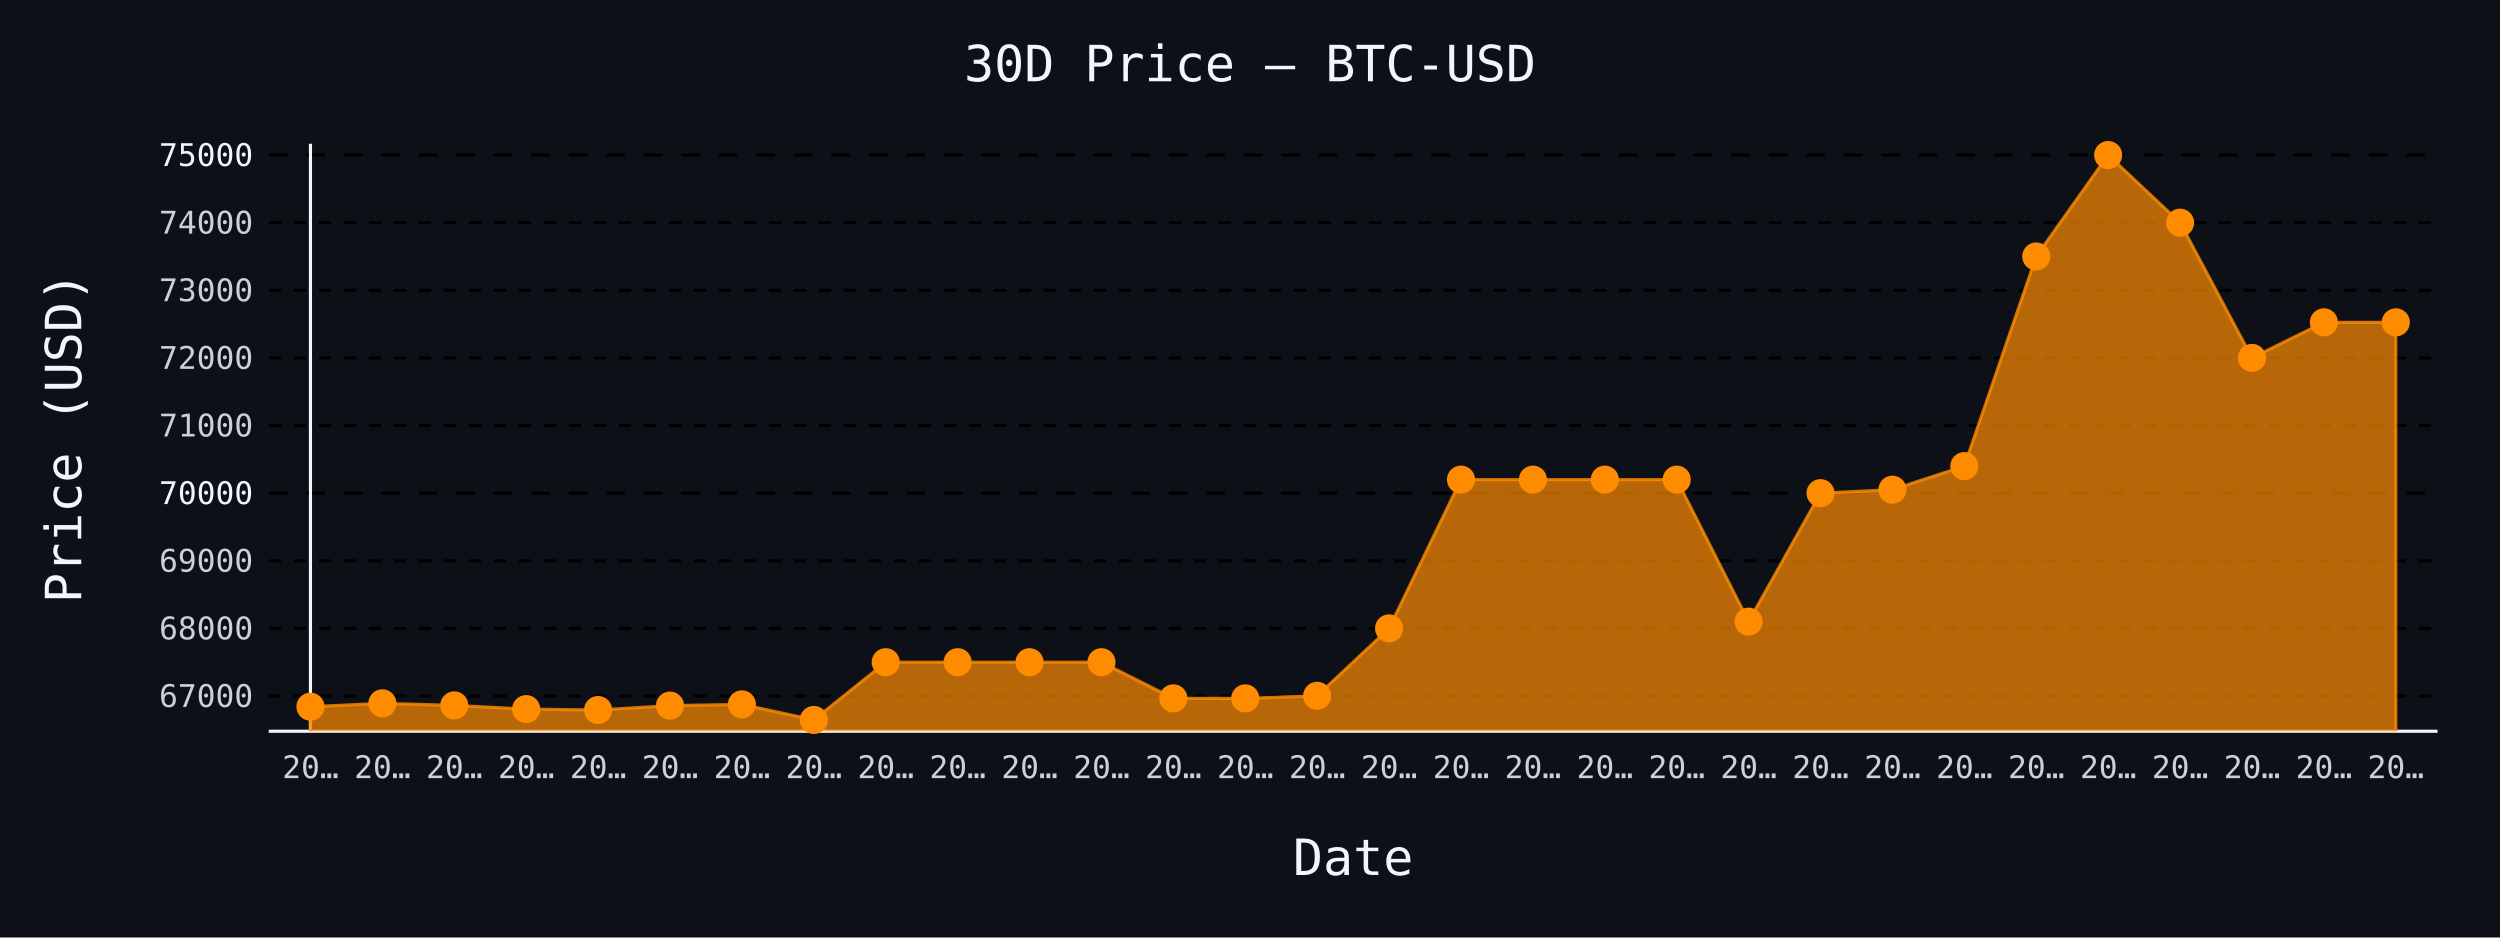
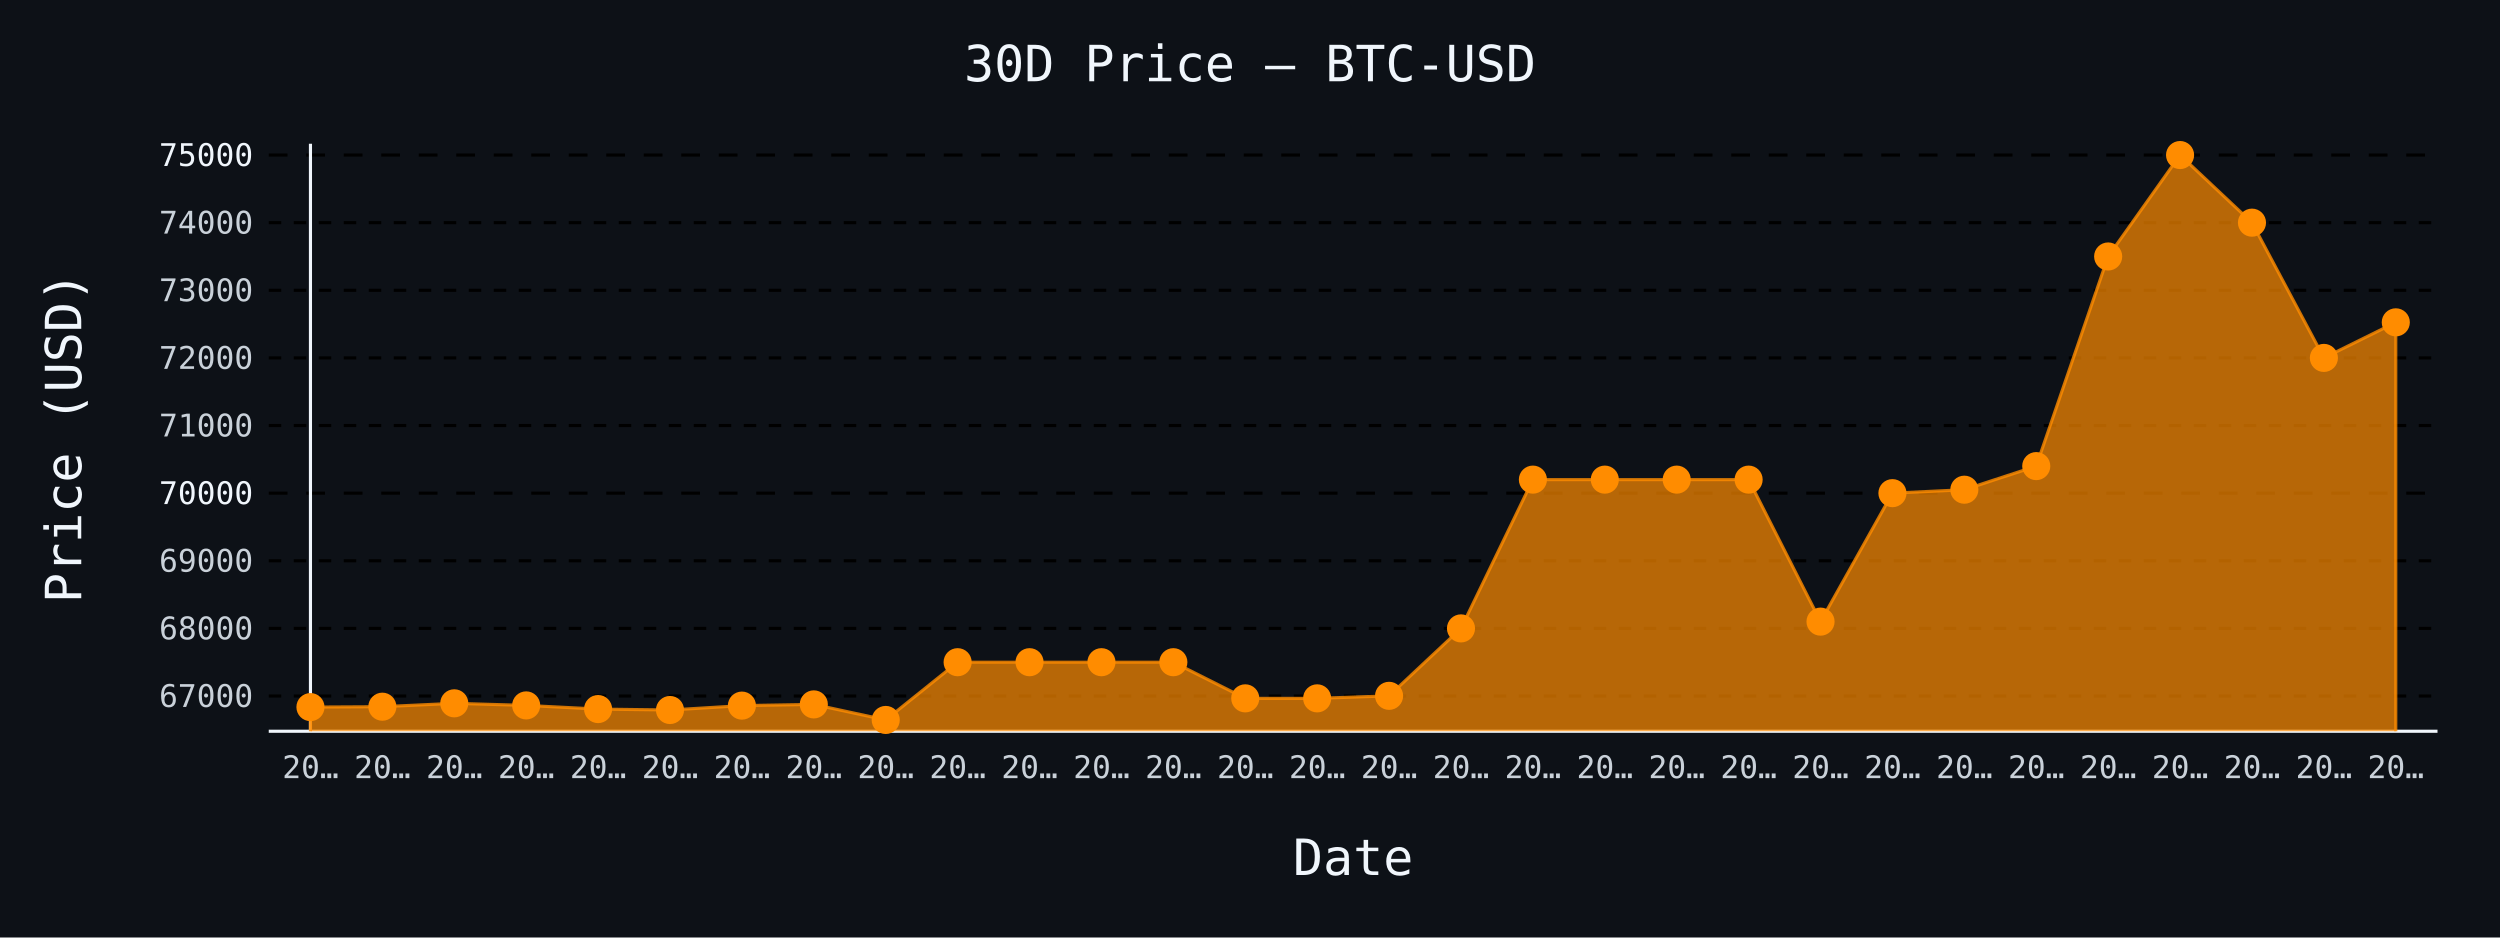
- <svg xmlns="http://www.w3.org/2000/svg" id="chart-96565be9-d442-411d-ae29-292a6cd22a9c" class="pygal-chart" viewBox="0 0 800 300">
+ <svg xmlns="http://www.w3.org/2000/svg" id="chart-6e5f489d-0dde-4daa-8a29-ee1181d3c2c3" class="pygal-chart" viewBox="0 0 800 300">
  <defs>
-     <style type="text/css">#chart-96565be9-d442-411d-ae29-292a6cd22a9c{-webkit-user-select:none;-webkit-font-smoothing:antialiased;font-family:monospace}#chart-96565be9-d442-411d-ae29-292a6cd22a9c .title{font-family:monospace;font-size:16px}#chart-96565be9-d442-411d-ae29-292a6cd22a9c .legends .legend text{font-family:monospace;font-size:14px}#chart-96565be9-d442-411d-ae29-292a6cd22a9c .axis text{font-family:monospace;font-size:10px}#chart-96565be9-d442-411d-ae29-292a6cd22a9c .axis text.major{font-family:monospace;font-size:10px}#chart-96565be9-d442-411d-ae29-292a6cd22a9c .text-overlay text.value{font-family:monospace;font-size:16px}#chart-96565be9-d442-411d-ae29-292a6cd22a9c .text-overlay text.label{font-family:monospace;font-size:10px}#chart-96565be9-d442-411d-ae29-292a6cd22a9c .tooltip{font-family:monospace;font-size:14px}#chart-96565be9-d442-411d-ae29-292a6cd22a9c text.no_data{font-family:monospace;font-size:64px}
- #chart-96565be9-d442-411d-ae29-292a6cd22a9c{background-color:#0d1117}#chart-96565be9-d442-411d-ae29-292a6cd22a9c path,#chart-96565be9-d442-411d-ae29-292a6cd22a9c line,#chart-96565be9-d442-411d-ae29-292a6cd22a9c rect,#chart-96565be9-d442-411d-ae29-292a6cd22a9c circle{-webkit-transition:150ms;-moz-transition:150ms;transition:150ms}#chart-96565be9-d442-411d-ae29-292a6cd22a9c .graph &gt; .background{fill:#0d1117}#chart-96565be9-d442-411d-ae29-292a6cd22a9c .plot &gt; .background{fill:#0d1117}#chart-96565be9-d442-411d-ae29-292a6cd22a9c .graph{fill:#c9d1d9}#chart-96565be9-d442-411d-ae29-292a6cd22a9c text.no_data{fill:#f0f6fc}#chart-96565be9-d442-411d-ae29-292a6cd22a9c .title{fill:#f0f6fc}#chart-96565be9-d442-411d-ae29-292a6cd22a9c .legends .legend text{fill:#c9d1d9}#chart-96565be9-d442-411d-ae29-292a6cd22a9c .legends .legend:hover text{fill:#f0f6fc}#chart-96565be9-d442-411d-ae29-292a6cd22a9c .axis .line{stroke:#f0f6fc}#chart-96565be9-d442-411d-ae29-292a6cd22a9c .axis .guide.line{stroke:#8b949e}#chart-96565be9-d442-411d-ae29-292a6cd22a9c .axis .major.line{stroke:#c9d1d9}#chart-96565be9-d442-411d-ae29-292a6cd22a9c .axis text.major{fill:#f0f6fc}#chart-96565be9-d442-411d-ae29-292a6cd22a9c .axis.y .guides:hover .guide.line,#chart-96565be9-d442-411d-ae29-292a6cd22a9c .line-graph .axis.x .guides:hover .guide.line,#chart-96565be9-d442-411d-ae29-292a6cd22a9c .stackedline-graph .axis.x .guides:hover .guide.line,#chart-96565be9-d442-411d-ae29-292a6cd22a9c .xy-graph .axis.x .guides:hover .guide.line{stroke:#f0f6fc}#chart-96565be9-d442-411d-ae29-292a6cd22a9c .axis .guides:hover text{fill:#f0f6fc}#chart-96565be9-d442-411d-ae29-292a6cd22a9c .reactive{fill-opacity:.7;stroke-opacity:.8;stroke-width:1}#chart-96565be9-d442-411d-ae29-292a6cd22a9c .ci{stroke:#c9d1d9}#chart-96565be9-d442-411d-ae29-292a6cd22a9c .reactive.active,#chart-96565be9-d442-411d-ae29-292a6cd22a9c .active .reactive{fill-opacity:.8;stroke-opacity:.9;stroke-width:4}#chart-96565be9-d442-411d-ae29-292a6cd22a9c .ci .reactive.active{stroke-width:1.5}#chart-96565be9-d442-411d-ae29-292a6cd22a9c .series text{fill:#f0f6fc}#chart-96565be9-d442-411d-ae29-292a6cd22a9c .tooltip rect{fill:#0d1117;stroke:#f0f6fc;-webkit-transition:opacity 150ms;-moz-transition:opacity 150ms;transition:opacity 150ms}#chart-96565be9-d442-411d-ae29-292a6cd22a9c .tooltip .label{fill:#c9d1d9}#chart-96565be9-d442-411d-ae29-292a6cd22a9c .tooltip .label{fill:#c9d1d9}#chart-96565be9-d442-411d-ae29-292a6cd22a9c .tooltip .legend{font-size:.8em;fill:#8b949e}#chart-96565be9-d442-411d-ae29-292a6cd22a9c .tooltip .x_label{font-size:.6em;fill:#f0f6fc}#chart-96565be9-d442-411d-ae29-292a6cd22a9c .tooltip .xlink{font-size:.5em;text-decoration:underline}#chart-96565be9-d442-411d-ae29-292a6cd22a9c .tooltip .value{font-size:1.5em}#chart-96565be9-d442-411d-ae29-292a6cd22a9c .bound{font-size:.5em}#chart-96565be9-d442-411d-ae29-292a6cd22a9c .max-value{font-size:.75em;fill:#8b949e}#chart-96565be9-d442-411d-ae29-292a6cd22a9c .map-element{fill:#0d1117;stroke:#8b949e !important}#chart-96565be9-d442-411d-ae29-292a6cd22a9c .map-element .reactive{fill-opacity:inherit;stroke-opacity:inherit}#chart-96565be9-d442-411d-ae29-292a6cd22a9c .color-0,#chart-96565be9-d442-411d-ae29-292a6cd22a9c .color-0 a:visited{stroke:#ff8c00;fill:#ff8c00}#chart-96565be9-d442-411d-ae29-292a6cd22a9c .text-overlay .color-0 text{fill:black}
- #chart-96565be9-d442-411d-ae29-292a6cd22a9c text.no_data{text-anchor:middle}#chart-96565be9-d442-411d-ae29-292a6cd22a9c .guide.line{fill:none}#chart-96565be9-d442-411d-ae29-292a6cd22a9c .centered{text-anchor:middle}#chart-96565be9-d442-411d-ae29-292a6cd22a9c .title{text-anchor:middle}#chart-96565be9-d442-411d-ae29-292a6cd22a9c .legends .legend text{fill-opacity:1}#chart-96565be9-d442-411d-ae29-292a6cd22a9c .axis.x text{text-anchor:middle}#chart-96565be9-d442-411d-ae29-292a6cd22a9c .axis.x:not(.web) text[transform]{text-anchor:start}#chart-96565be9-d442-411d-ae29-292a6cd22a9c .axis.x:not(.web) text[transform].backwards{text-anchor:end}#chart-96565be9-d442-411d-ae29-292a6cd22a9c .axis.y text{text-anchor:end}#chart-96565be9-d442-411d-ae29-292a6cd22a9c .axis.y text[transform].backwards{text-anchor:start}#chart-96565be9-d442-411d-ae29-292a6cd22a9c .axis.y2 text{text-anchor:start}#chart-96565be9-d442-411d-ae29-292a6cd22a9c .axis.y2 text[transform].backwards{text-anchor:end}#chart-96565be9-d442-411d-ae29-292a6cd22a9c .axis .guide.line{stroke-dasharray:4,4;stroke:black}#chart-96565be9-d442-411d-ae29-292a6cd22a9c .axis .major.guide.line{stroke-dasharray:6,6;stroke:black}#chart-96565be9-d442-411d-ae29-292a6cd22a9c .horizontal .axis.y .guide.line,#chart-96565be9-d442-411d-ae29-292a6cd22a9c .horizontal .axis.y2 .guide.line,#chart-96565be9-d442-411d-ae29-292a6cd22a9c .vertical .axis.x .guide.line{opacity:0}#chart-96565be9-d442-411d-ae29-292a6cd22a9c .horizontal .axis.always_show .guide.line,#chart-96565be9-d442-411d-ae29-292a6cd22a9c .vertical .axis.always_show .guide.line{opacity:1 !important}#chart-96565be9-d442-411d-ae29-292a6cd22a9c .axis.y .guides:hover .guide.line,#chart-96565be9-d442-411d-ae29-292a6cd22a9c .axis.y2 .guides:hover .guide.line,#chart-96565be9-d442-411d-ae29-292a6cd22a9c .axis.x .guides:hover .guide.line{opacity:1}#chart-96565be9-d442-411d-ae29-292a6cd22a9c .axis .guides:hover text{opacity:1}#chart-96565be9-d442-411d-ae29-292a6cd22a9c .nofill{fill:none}#chart-96565be9-d442-411d-ae29-292a6cd22a9c .subtle-fill{fill-opacity:.2}#chart-96565be9-d442-411d-ae29-292a6cd22a9c .dot{stroke-width:1px;fill-opacity:1;stroke-opacity:1}#chart-96565be9-d442-411d-ae29-292a6cd22a9c .dot.active{stroke-width:5px}#chart-96565be9-d442-411d-ae29-292a6cd22a9c .dot.negative{fill:transparent}#chart-96565be9-d442-411d-ae29-292a6cd22a9c text,#chart-96565be9-d442-411d-ae29-292a6cd22a9c tspan{stroke:none !important}#chart-96565be9-d442-411d-ae29-292a6cd22a9c .series text.active{opacity:1}#chart-96565be9-d442-411d-ae29-292a6cd22a9c .tooltip rect{fill-opacity:.95;stroke-width:.5}#chart-96565be9-d442-411d-ae29-292a6cd22a9c .tooltip text{fill-opacity:1}#chart-96565be9-d442-411d-ae29-292a6cd22a9c .showable{visibility:hidden}#chart-96565be9-d442-411d-ae29-292a6cd22a9c .showable.shown{visibility:visible}#chart-96565be9-d442-411d-ae29-292a6cd22a9c .gauge-background{fill:rgba(229,229,229,1);stroke:none}#chart-96565be9-d442-411d-ae29-292a6cd22a9c .bg-lines{stroke:#0d1117;stroke-width:2px}</style>
+     <style type="text/css">#chart-6e5f489d-0dde-4daa-8a29-ee1181d3c2c3{-webkit-user-select:none;-webkit-font-smoothing:antialiased;font-family:monospace}#chart-6e5f489d-0dde-4daa-8a29-ee1181d3c2c3 .title{font-family:monospace;font-size:16px}#chart-6e5f489d-0dde-4daa-8a29-ee1181d3c2c3 .legends .legend text{font-family:monospace;font-size:14px}#chart-6e5f489d-0dde-4daa-8a29-ee1181d3c2c3 .axis text{font-family:monospace;font-size:10px}#chart-6e5f489d-0dde-4daa-8a29-ee1181d3c2c3 .axis text.major{font-family:monospace;font-size:10px}#chart-6e5f489d-0dde-4daa-8a29-ee1181d3c2c3 .text-overlay text.value{font-family:monospace;font-size:16px}#chart-6e5f489d-0dde-4daa-8a29-ee1181d3c2c3 .text-overlay text.label{font-family:monospace;font-size:10px}#chart-6e5f489d-0dde-4daa-8a29-ee1181d3c2c3 .tooltip{font-family:monospace;font-size:14px}#chart-6e5f489d-0dde-4daa-8a29-ee1181d3c2c3 text.no_data{font-family:monospace;font-size:64px}
+ #chart-6e5f489d-0dde-4daa-8a29-ee1181d3c2c3{background-color:#0d1117}#chart-6e5f489d-0dde-4daa-8a29-ee1181d3c2c3 path,#chart-6e5f489d-0dde-4daa-8a29-ee1181d3c2c3 line,#chart-6e5f489d-0dde-4daa-8a29-ee1181d3c2c3 rect,#chart-6e5f489d-0dde-4daa-8a29-ee1181d3c2c3 circle{-webkit-transition:150ms;-moz-transition:150ms;transition:150ms}#chart-6e5f489d-0dde-4daa-8a29-ee1181d3c2c3 .graph &gt; .background{fill:#0d1117}#chart-6e5f489d-0dde-4daa-8a29-ee1181d3c2c3 .plot &gt; .background{fill:#0d1117}#chart-6e5f489d-0dde-4daa-8a29-ee1181d3c2c3 .graph{fill:#c9d1d9}#chart-6e5f489d-0dde-4daa-8a29-ee1181d3c2c3 text.no_data{fill:#f0f6fc}#chart-6e5f489d-0dde-4daa-8a29-ee1181d3c2c3 .title{fill:#f0f6fc}#chart-6e5f489d-0dde-4daa-8a29-ee1181d3c2c3 .legends .legend text{fill:#c9d1d9}#chart-6e5f489d-0dde-4daa-8a29-ee1181d3c2c3 .legends .legend:hover text{fill:#f0f6fc}#chart-6e5f489d-0dde-4daa-8a29-ee1181d3c2c3 .axis .line{stroke:#f0f6fc}#chart-6e5f489d-0dde-4daa-8a29-ee1181d3c2c3 .axis .guide.line{stroke:#8b949e}#chart-6e5f489d-0dde-4daa-8a29-ee1181d3c2c3 .axis .major.line{stroke:#c9d1d9}#chart-6e5f489d-0dde-4daa-8a29-ee1181d3c2c3 .axis text.major{fill:#f0f6fc}#chart-6e5f489d-0dde-4daa-8a29-ee1181d3c2c3 .axis.y .guides:hover .guide.line,#chart-6e5f489d-0dde-4daa-8a29-ee1181d3c2c3 .line-graph .axis.x .guides:hover .guide.line,#chart-6e5f489d-0dde-4daa-8a29-ee1181d3c2c3 .stackedline-graph .axis.x .guides:hover .guide.line,#chart-6e5f489d-0dde-4daa-8a29-ee1181d3c2c3 .xy-graph .axis.x .guides:hover .guide.line{stroke:#f0f6fc}#chart-6e5f489d-0dde-4daa-8a29-ee1181d3c2c3 .axis .guides:hover text{fill:#f0f6fc}#chart-6e5f489d-0dde-4daa-8a29-ee1181d3c2c3 .reactive{fill-opacity:.7;stroke-opacity:.8;stroke-width:1}#chart-6e5f489d-0dde-4daa-8a29-ee1181d3c2c3 .ci{stroke:#c9d1d9}#chart-6e5f489d-0dde-4daa-8a29-ee1181d3c2c3 .reactive.active,#chart-6e5f489d-0dde-4daa-8a29-ee1181d3c2c3 .active .reactive{fill-opacity:.8;stroke-opacity:.9;stroke-width:4}#chart-6e5f489d-0dde-4daa-8a29-ee1181d3c2c3 .ci .reactive.active{stroke-width:1.5}#chart-6e5f489d-0dde-4daa-8a29-ee1181d3c2c3 .series text{fill:#f0f6fc}#chart-6e5f489d-0dde-4daa-8a29-ee1181d3c2c3 .tooltip rect{fill:#0d1117;stroke:#f0f6fc;-webkit-transition:opacity 150ms;-moz-transition:opacity 150ms;transition:opacity 150ms}#chart-6e5f489d-0dde-4daa-8a29-ee1181d3c2c3 .tooltip .label{fill:#c9d1d9}#chart-6e5f489d-0dde-4daa-8a29-ee1181d3c2c3 .tooltip .label{fill:#c9d1d9}#chart-6e5f489d-0dde-4daa-8a29-ee1181d3c2c3 .tooltip .legend{font-size:.8em;fill:#8b949e}#chart-6e5f489d-0dde-4daa-8a29-ee1181d3c2c3 .tooltip .x_label{font-size:.6em;fill:#f0f6fc}#chart-6e5f489d-0dde-4daa-8a29-ee1181d3c2c3 .tooltip .xlink{font-size:.5em;text-decoration:underline}#chart-6e5f489d-0dde-4daa-8a29-ee1181d3c2c3 .tooltip .value{font-size:1.5em}#chart-6e5f489d-0dde-4daa-8a29-ee1181d3c2c3 .bound{font-size:.5em}#chart-6e5f489d-0dde-4daa-8a29-ee1181d3c2c3 .max-value{font-size:.75em;fill:#8b949e}#chart-6e5f489d-0dde-4daa-8a29-ee1181d3c2c3 .map-element{fill:#0d1117;stroke:#8b949e !important}#chart-6e5f489d-0dde-4daa-8a29-ee1181d3c2c3 .map-element .reactive{fill-opacity:inherit;stroke-opacity:inherit}#chart-6e5f489d-0dde-4daa-8a29-ee1181d3c2c3 .color-0,#chart-6e5f489d-0dde-4daa-8a29-ee1181d3c2c3 .color-0 a:visited{stroke:#ff8c00;fill:#ff8c00}#chart-6e5f489d-0dde-4daa-8a29-ee1181d3c2c3 .text-overlay .color-0 text{fill:black}
+ #chart-6e5f489d-0dde-4daa-8a29-ee1181d3c2c3 text.no_data{text-anchor:middle}#chart-6e5f489d-0dde-4daa-8a29-ee1181d3c2c3 .guide.line{fill:none}#chart-6e5f489d-0dde-4daa-8a29-ee1181d3c2c3 .centered{text-anchor:middle}#chart-6e5f489d-0dde-4daa-8a29-ee1181d3c2c3 .title{text-anchor:middle}#chart-6e5f489d-0dde-4daa-8a29-ee1181d3c2c3 .legends .legend text{fill-opacity:1}#chart-6e5f489d-0dde-4daa-8a29-ee1181d3c2c3 .axis.x text{text-anchor:middle}#chart-6e5f489d-0dde-4daa-8a29-ee1181d3c2c3 .axis.x:not(.web) text[transform]{text-anchor:start}#chart-6e5f489d-0dde-4daa-8a29-ee1181d3c2c3 .axis.x:not(.web) text[transform].backwards{text-anchor:end}#chart-6e5f489d-0dde-4daa-8a29-ee1181d3c2c3 .axis.y text{text-anchor:end}#chart-6e5f489d-0dde-4daa-8a29-ee1181d3c2c3 .axis.y text[transform].backwards{text-anchor:start}#chart-6e5f489d-0dde-4daa-8a29-ee1181d3c2c3 .axis.y2 text{text-anchor:start}#chart-6e5f489d-0dde-4daa-8a29-ee1181d3c2c3 .axis.y2 text[transform].backwards{text-anchor:end}#chart-6e5f489d-0dde-4daa-8a29-ee1181d3c2c3 .axis .guide.line{stroke-dasharray:4,4;stroke:black}#chart-6e5f489d-0dde-4daa-8a29-ee1181d3c2c3 .axis .major.guide.line{stroke-dasharray:6,6;stroke:black}#chart-6e5f489d-0dde-4daa-8a29-ee1181d3c2c3 .horizontal .axis.y .guide.line,#chart-6e5f489d-0dde-4daa-8a29-ee1181d3c2c3 .horizontal .axis.y2 .guide.line,#chart-6e5f489d-0dde-4daa-8a29-ee1181d3c2c3 .vertical .axis.x .guide.line{opacity:0}#chart-6e5f489d-0dde-4daa-8a29-ee1181d3c2c3 .horizontal .axis.always_show .guide.line,#chart-6e5f489d-0dde-4daa-8a29-ee1181d3c2c3 .vertical .axis.always_show .guide.line{opacity:1 !important}#chart-6e5f489d-0dde-4daa-8a29-ee1181d3c2c3 .axis.y .guides:hover .guide.line,#chart-6e5f489d-0dde-4daa-8a29-ee1181d3c2c3 .axis.y2 .guides:hover .guide.line,#chart-6e5f489d-0dde-4daa-8a29-ee1181d3c2c3 .axis.x .guides:hover .guide.line{opacity:1}#chart-6e5f489d-0dde-4daa-8a29-ee1181d3c2c3 .axis .guides:hover text{opacity:1}#chart-6e5f489d-0dde-4daa-8a29-ee1181d3c2c3 .nofill{fill:none}#chart-6e5f489d-0dde-4daa-8a29-ee1181d3c2c3 .subtle-fill{fill-opacity:.2}#chart-6e5f489d-0dde-4daa-8a29-ee1181d3c2c3 .dot{stroke-width:1px;fill-opacity:1;stroke-opacity:1}#chart-6e5f489d-0dde-4daa-8a29-ee1181d3c2c3 .dot.active{stroke-width:5px}#chart-6e5f489d-0dde-4daa-8a29-ee1181d3c2c3 .dot.negative{fill:transparent}#chart-6e5f489d-0dde-4daa-8a29-ee1181d3c2c3 text,#chart-6e5f489d-0dde-4daa-8a29-ee1181d3c2c3 tspan{stroke:none !important}#chart-6e5f489d-0dde-4daa-8a29-ee1181d3c2c3 .series text.active{opacity:1}#chart-6e5f489d-0dde-4daa-8a29-ee1181d3c2c3 .tooltip rect{fill-opacity:.95;stroke-width:.5}#chart-6e5f489d-0dde-4daa-8a29-ee1181d3c2c3 .tooltip text{fill-opacity:1}#chart-6e5f489d-0dde-4daa-8a29-ee1181d3c2c3 .showable{visibility:hidden}#chart-6e5f489d-0dde-4daa-8a29-ee1181d3c2c3 .showable.shown{visibility:visible}#chart-6e5f489d-0dde-4daa-8a29-ee1181d3c2c3 .gauge-background{fill:rgba(229,229,229,1);stroke:none}#chart-6e5f489d-0dde-4daa-8a29-ee1181d3c2c3 .bg-lines{stroke:#0d1117;stroke-width:2px}</style>
  </defs>
  <g class="graph line-graph vertical">
    <rect x="0" y="0" width="800" height="300" class="background" />
    <g transform="translate(86, 46)" class="plot">
      <rect x="0" y="0" width="694.0" height="188" class="background" />
      <g class="axis y always_show">
        <path d="M0 188 h694" class="line" />
        <g class="guides">
          <path d="M0 176.725 h694" class="guide line" />
          <text x="-5" y="180.225" class="">67000</text>
        </g>
        <g class="guides">
          <path d="M0 155.086 h694" class="guide line" />
          <text x="-5" y="158.586" class="">68000</text>
        </g>
        <g class="guides">
          <path d="M0 133.447 h694" class="guide line" />
          <text x="-5" y="136.947" class="">69000</text>
        </g>
        <g class="guides">
          <path d="M0 111.809 h694" class="major guide line" />
          <text x="-5" y="115.309" class="major">70000</text>
        </g>
        <g class="guides">
          <path d="M0 90.17 h694" class="guide line" />
          <text x="-5" y="93.67" class="">71000</text>
        </g>
        <g class="guides">
          <path d="M0 68.531 h694" class="guide line" />
          <text x="-5" y="72.031" class="">72000</text>
        </g>
        <g class="guides">
          <path d="M0 46.893 h694" class="guide line" />
          <text x="-5" y="50.393" class="">73000</text>
        </g>
        <g class="guides">
          <path d="M0 25.254 h694" class="guide line" />
          <text x="-5" y="28.754" class="">74000</text>
        </g>
        <g class="guides">
          <path d="M0 3.615 h694" class="major guide line" />
          <text x="-5" y="7.115" class="major">75000</text>
        </g>
      </g>
      <g class="axis x">
        <g class="guides">
          <path d="M13.346 0 v188" class="line" />
          <text x="13.346" y="203.0" class="">20…</text>
        </g>
        <g class="guides">
          <path d="M36.357 0 v188" class="guide line" />
          <text x="36.357" y="203.0" class="">20…</text>
        </g>
        <g class="guides">
          <path d="M59.367 0 v188" class="guide line" />
          <text x="59.367" y="203.0" class="">20…</text>
        </g>
        <g class="guides">
          <path d="M82.378 0 v188" class="guide line" />
          <text x="82.378" y="203.0" class="">20…</text>
        </g>
        <g class="guides">
          <path d="M105.389 0 v188" class="guide line" />
          <text x="105.389" y="203.0" class="">20…</text>
        </g>
        <g class="guides">
          <path d="M128.399 0 v188" class="guide line" />
          <text x="128.399" y="203.0" class="">20…</text>
        </g>
        <g class="guides">
          <path d="M151.41 0 v188" class="guide line" />
          <text x="151.41" y="203.0" class="">20…</text>
        </g>
        <g class="guides">
          <path d="M174.42 0 v188" class="guide line" />
          <text x="174.42" y="203.0" class="">20…</text>
        </g>
        <g class="guides">
          <path d="M197.431 0 v188" class="guide line" />
          <text x="197.431" y="203.0" class="">20…</text>
        </g>
        <g class="guides">
          <path d="M220.442 0 v188" class="guide line" />
          <text x="220.442" y="203.0" class="">20…</text>
        </g>
        <g class="guides">
          <path d="M243.452 0 v188" class="guide line" />
          <text x="243.452" y="203.0" class="">20…</text>
        </g>
        <g class="guides">
          <path d="M266.463 0 v188" class="guide line" />
          <text x="266.463" y="203.0" class="">20…</text>
        </g>
        <g class="guides">
          <path d="M289.473 0 v188" class="guide line" />
          <text x="289.473" y="203.0" class="">20…</text>
        </g>
        <g class="guides">
          <path d="M312.484 0 v188" class="guide line" />
          <text x="312.484" y="203.0" class="">20…</text>
        </g>
        <g class="guides">
          <path d="M335.495 0 v188" class="guide line" />
          <text x="335.495" y="203.0" class="">20…</text>
        </g>
        <g class="guides">
          <path d="M358.505 0 v188" class="guide line" />
          <text x="358.505" y="203.0" class="">20…</text>
        </g>
        <g class="guides">
          <path d="M381.516 0 v188" class="guide line" />
          <text x="381.516" y="203.0" class="">20…</text>
        </g>
        <g class="guides">
          <path d="M404.527 0 v188" class="guide line" />
          <text x="404.527" y="203.0" class="">20…</text>
        </g>
        <g class="guides">
          <path d="M427.537 0 v188" class="guide line" />
          <text x="427.537" y="203.0" class="">20…</text>
        </g>
        <g class="guides">
          <path d="M450.548 0 v188" class="guide line" />
          <text x="450.548" y="203.0" class="">20…</text>
        </g>
        <g class="guides">
          <path d="M473.558 0 v188" class="guide line" />
          <text x="473.558" y="203.0" class="">20…</text>
        </g>
        <g class="guides">
          <path d="M496.569 0 v188" class="guide line" />
          <text x="496.569" y="203.0" class="">20…</text>
        </g>
        <g class="guides">
          <path d="M519.58 0 v188" class="guide line" />
          <text x="519.58" y="203.0" class="">20…</text>
        </g>
        <g class="guides">
          <path d="M542.59 0 v188" class="guide line" />
          <text x="542.59" y="203.0" class="">20…</text>
        </g>
        <g class="guides">
          <path d="M565.601 0 v188" class="guide line" />
          <text x="565.601" y="203.0" class="">20…</text>
        </g>
        <g class="guides">
          <path d="M588.611 0 v188" class="guide line" />
          <text x="588.611" y="203.0" class="">20…</text>
        </g>
        <g class="guides">
          <path d="M611.622 0 v188" class="guide line" />
          <text x="611.622" y="203.0" class="">20…</text>
        </g>
        <g class="guides">
          <path d="M634.633 0 v188" class="guide line" />
          <text x="634.633" y="203.0" class="">20…</text>
        </g>
        <g class="guides">
          <path d="M657.643 0 v188" class="guide line" />
          <text x="657.643" y="203.0" class="">20…</text>
        </g>
        <g class="guides">
          <path d="M680.654 0 v188" class="guide line" />
          <text x="680.654" y="203.0" class="">20…</text>
        </g>
      </g>
      <g class="series serie-0 color-0">
-         <path d="M13.346 188 L13.346 180.143 36.357 179.062 59.367 179.732 82.378 180.901 105.389 181.204 128.399 179.797 151.41 179.408 174.42 184.385 197.431 165.905 220.442 165.905 243.452 165.905 266.463 165.905 289.473 177.474 312.484 177.474 335.495 176.667 358.505 155.086 381.516 107.481 404.527 107.481 427.537 107.481 450.548 107.481 473.558 152.922 496.569 111.809 519.58 110.705 542.59 103.153 565.601 36.073 588.611 3.615 611.622 25.254 634.633 68.531 657.643 57.149 680.654 57.149 680.654 188" class="line reactive" />
+         <path d="M13.346 188 L13.346 180.273 36.357 180.143 59.367 179.062 82.378 179.732 105.389 180.901 128.399 181.204 151.41 179.797 174.42 179.408 197.431 184.385 220.442 165.905 243.452 165.905 266.463 165.905 289.473 165.905 312.484 177.474 335.495 177.474 358.505 176.667 381.516 155.086 404.527 107.481 427.537 107.481 450.548 107.481 473.558 107.481 496.569 152.922 519.58 111.809 542.59 110.705 565.601 103.153 588.611 36.073 611.622 3.615 634.633 25.254 657.643 68.531 680.654 57.149 680.654 188" class="line reactive" />
      </g>
    </g>
    <g class="titles">
      <text x="400.0" y="26" class="title plot_title">30D Price — BTC-USD</text>
      <text x="433.0" y="280" class="title">Date</text>
      <text x="0" y="166.0" class="title" transform="rotate(-90 0 140)">Price (USD)</text>
    </g>
    <g transform="translate(86, 46)" class="plot overlay">
      <g class="series serie-0 color-0">
        <g class="dots">
-           <circle cx="13.346" cy="180.143" r="4" class="dot reactive tooltip-trigger" />
-         </g>
-         <g class="dots">
-           <circle cx="36.357" cy="179.062" r="4" class="dot reactive tooltip-trigger" />
-         </g>
-         <g class="dots">
-           <circle cx="59.367" cy="179.732" r="4" class="dot reactive tooltip-trigger" />
-         </g>
-         <g class="dots">
-           <circle cx="82.378" cy="180.901" r="4" class="dot reactive tooltip-trigger" />
-         </g>
-         <g class="dots">
-           <circle cx="105.389" cy="181.204" r="4" class="dot reactive tooltip-trigger" />
-         </g>
-         <g class="dots">
-           <circle cx="128.399" cy="179.797" r="4" class="dot reactive tooltip-trigger" />
-         </g>
-         <g class="dots">
-           <circle cx="151.41" cy="179.408" r="4" class="dot reactive tooltip-trigger" />
-         </g>
-         <g class="dots">
-           <circle cx="174.42" cy="184.385" r="4" class="dot reactive tooltip-trigger" />
-         </g>
-         <g class="dots">
-           <circle cx="197.431" cy="165.905" r="4" class="dot reactive tooltip-trigger" />
+           <circle cx="13.346" cy="180.273" r="4" class="dot reactive tooltip-trigger" />
+         </g>
+         <g class="dots">
+           <circle cx="36.357" cy="180.143" r="4" class="dot reactive tooltip-trigger" />
+         </g>
+         <g class="dots">
+           <circle cx="59.367" cy="179.062" r="4" class="dot reactive tooltip-trigger" />
+         </g>
+         <g class="dots">
+           <circle cx="82.378" cy="179.732" r="4" class="dot reactive tooltip-trigger" />
+         </g>
+         <g class="dots">
+           <circle cx="105.389" cy="180.901" r="4" class="dot reactive tooltip-trigger" />
+         </g>
+         <g class="dots">
+           <circle cx="128.399" cy="181.204" r="4" class="dot reactive tooltip-trigger" />
+         </g>
+         <g class="dots">
+           <circle cx="151.41" cy="179.797" r="4" class="dot reactive tooltip-trigger" />
+         </g>
+         <g class="dots">
+           <circle cx="174.42" cy="179.408" r="4" class="dot reactive tooltip-trigger" />
+         </g>
+         <g class="dots">
+           <circle cx="197.431" cy="184.385" r="4" class="dot reactive tooltip-trigger" />
        </g>
        <g class="dots">
          <circle cx="220.442" cy="165.905" r="4" class="dot reactive tooltip-trigger" />
        </g>
        <g class="dots">
          <circle cx="243.452" cy="165.905" r="4" class="dot reactive tooltip-trigger" />
        </g>
        <g class="dots">
          <circle cx="266.463" cy="165.905" r="4" class="dot reactive tooltip-trigger" />
        </g>
        <g class="dots">
-           <circle cx="289.473" cy="177.474" r="4" class="dot reactive tooltip-trigger" />
+           <circle cx="289.473" cy="165.905" r="4" class="dot reactive tooltip-trigger" />
        </g>
        <g class="dots">
          <circle cx="312.484" cy="177.474" r="4" class="dot reactive tooltip-trigger" />
        </g>
        <g class="dots">
-           <circle cx="335.495" cy="176.667" r="4" class="dot reactive tooltip-trigger" />
-         </g>
-         <g class="dots">
-           <circle cx="358.505" cy="155.086" r="4" class="dot reactive tooltip-trigger" />
-         </g>
-         <g class="dots">
-           <circle cx="381.516" cy="107.481" r="4" class="dot reactive tooltip-trigger" />
+           <circle cx="335.495" cy="177.474" r="4" class="dot reactive tooltip-trigger" />
+         </g>
+         <g class="dots">
+           <circle cx="358.505" cy="176.667" r="4" class="dot reactive tooltip-trigger" />
+         </g>
+         <g class="dots">
+           <circle cx="381.516" cy="155.086" r="4" class="dot reactive tooltip-trigger" />
        </g>
        <g class="dots">
          <circle cx="404.527" cy="107.481" r="4" class="dot reactive tooltip-trigger" />
        </g>
        <g class="dots">
          <circle cx="427.537" cy="107.481" r="4" class="dot reactive tooltip-trigger" />
        </g>
        <g class="dots">
          <circle cx="450.548" cy="107.481" r="4" class="dot reactive tooltip-trigger" />
        </g>
        <g class="dots">
-           <circle cx="473.558" cy="152.922" r="4" class="dot reactive tooltip-trigger" />
-         </g>
-         <g class="dots">
-           <circle cx="496.569" cy="111.809" r="4" class="dot reactive tooltip-trigger" />
-         </g>
-         <g class="dots">
-           <circle cx="519.58" cy="110.705" r="4" class="dot reactive tooltip-trigger" />
-         </g>
-         <g class="dots">
-           <circle cx="542.59" cy="103.153" r="4" class="dot reactive tooltip-trigger" />
-         </g>
-         <g class="dots">
-           <circle cx="565.601" cy="36.073" r="4" class="dot reactive tooltip-trigger" />
-         </g>
-         <g class="dots">
-           <circle cx="588.611" cy="3.615" r="4" class="dot reactive tooltip-trigger" />
-         </g>
-         <g class="dots">
-           <circle cx="611.622" cy="25.254" r="4" class="dot reactive tooltip-trigger" />
-         </g>
-         <g class="dots">
-           <circle cx="634.633" cy="68.531" r="4" class="dot reactive tooltip-trigger" />
-         </g>
-         <g class="dots">
-           <circle cx="657.643" cy="57.149" r="4" class="dot reactive tooltip-trigger" />
+           <circle cx="473.558" cy="107.481" r="4" class="dot reactive tooltip-trigger" />
+         </g>
+         <g class="dots">
+           <circle cx="496.569" cy="152.922" r="4" class="dot reactive tooltip-trigger" />
+         </g>
+         <g class="dots">
+           <circle cx="519.58" cy="111.809" r="4" class="dot reactive tooltip-trigger" />
+         </g>
+         <g class="dots">
+           <circle cx="542.59" cy="110.705" r="4" class="dot reactive tooltip-trigger" />
+         </g>
+         <g class="dots">
+           <circle cx="565.601" cy="103.153" r="4" class="dot reactive tooltip-trigger" />
+         </g>
+         <g class="dots">
+           <circle cx="588.611" cy="36.073" r="4" class="dot reactive tooltip-trigger" />
+         </g>
+         <g class="dots">
+           <circle cx="611.622" cy="3.615" r="4" class="dot reactive tooltip-trigger" />
+         </g>
+         <g class="dots">
+           <circle cx="634.633" cy="25.254" r="4" class="dot reactive tooltip-trigger" />
+         </g>
+         <g class="dots">
+           <circle cx="657.643" cy="68.531" r="4" class="dot reactive tooltip-trigger" />
        </g>
        <g class="dots">
          <circle cx="680.654" cy="57.149" r="4" class="dot reactive tooltip-trigger" />
        </g>
      </g>
    </g>
    <g transform="translate(86, 46)" class="plot text-overlay">
      <g class="series serie-0 color-0" />
    </g>
    <g transform="translate(86, 46)" class="plot tooltip-overlay">
      <g transform="translate(0 0)" style="opacity: 0" class="tooltip">
        <rect rx="0" ry="0" width="0" height="0" class="tooltip-box" />
        <g class="text" />
      </g>
    </g>
  </g>
</svg>
